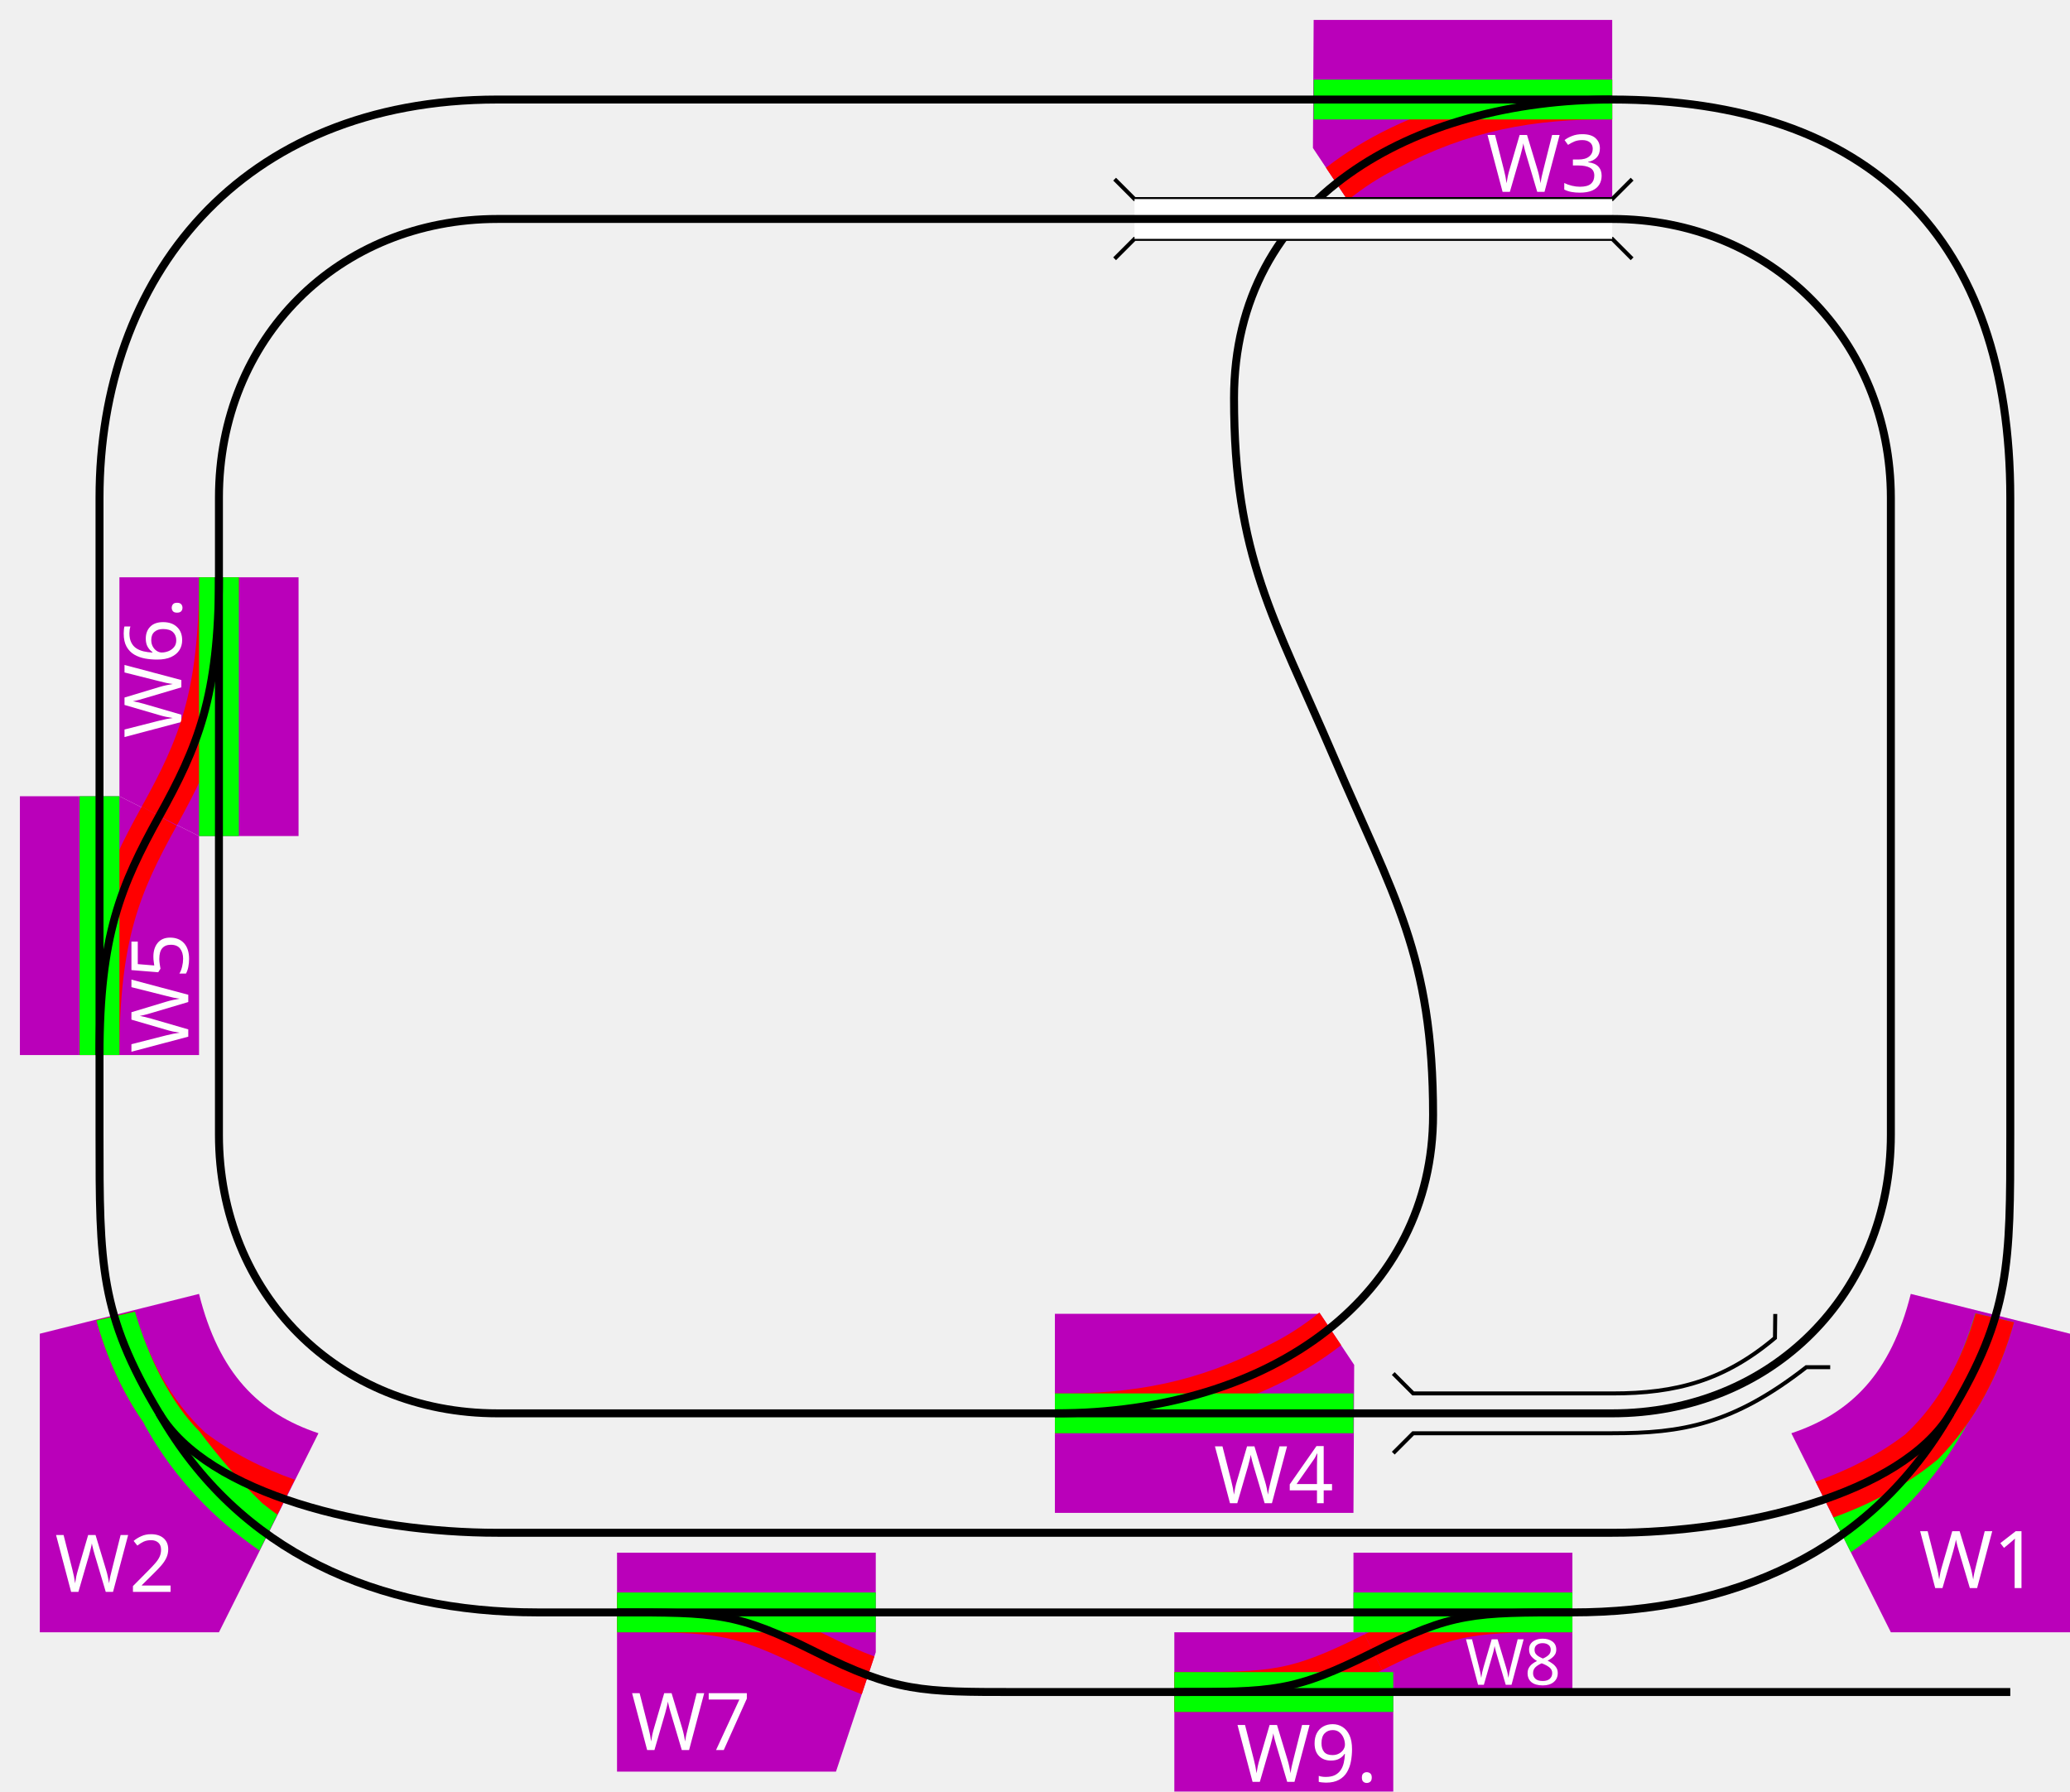
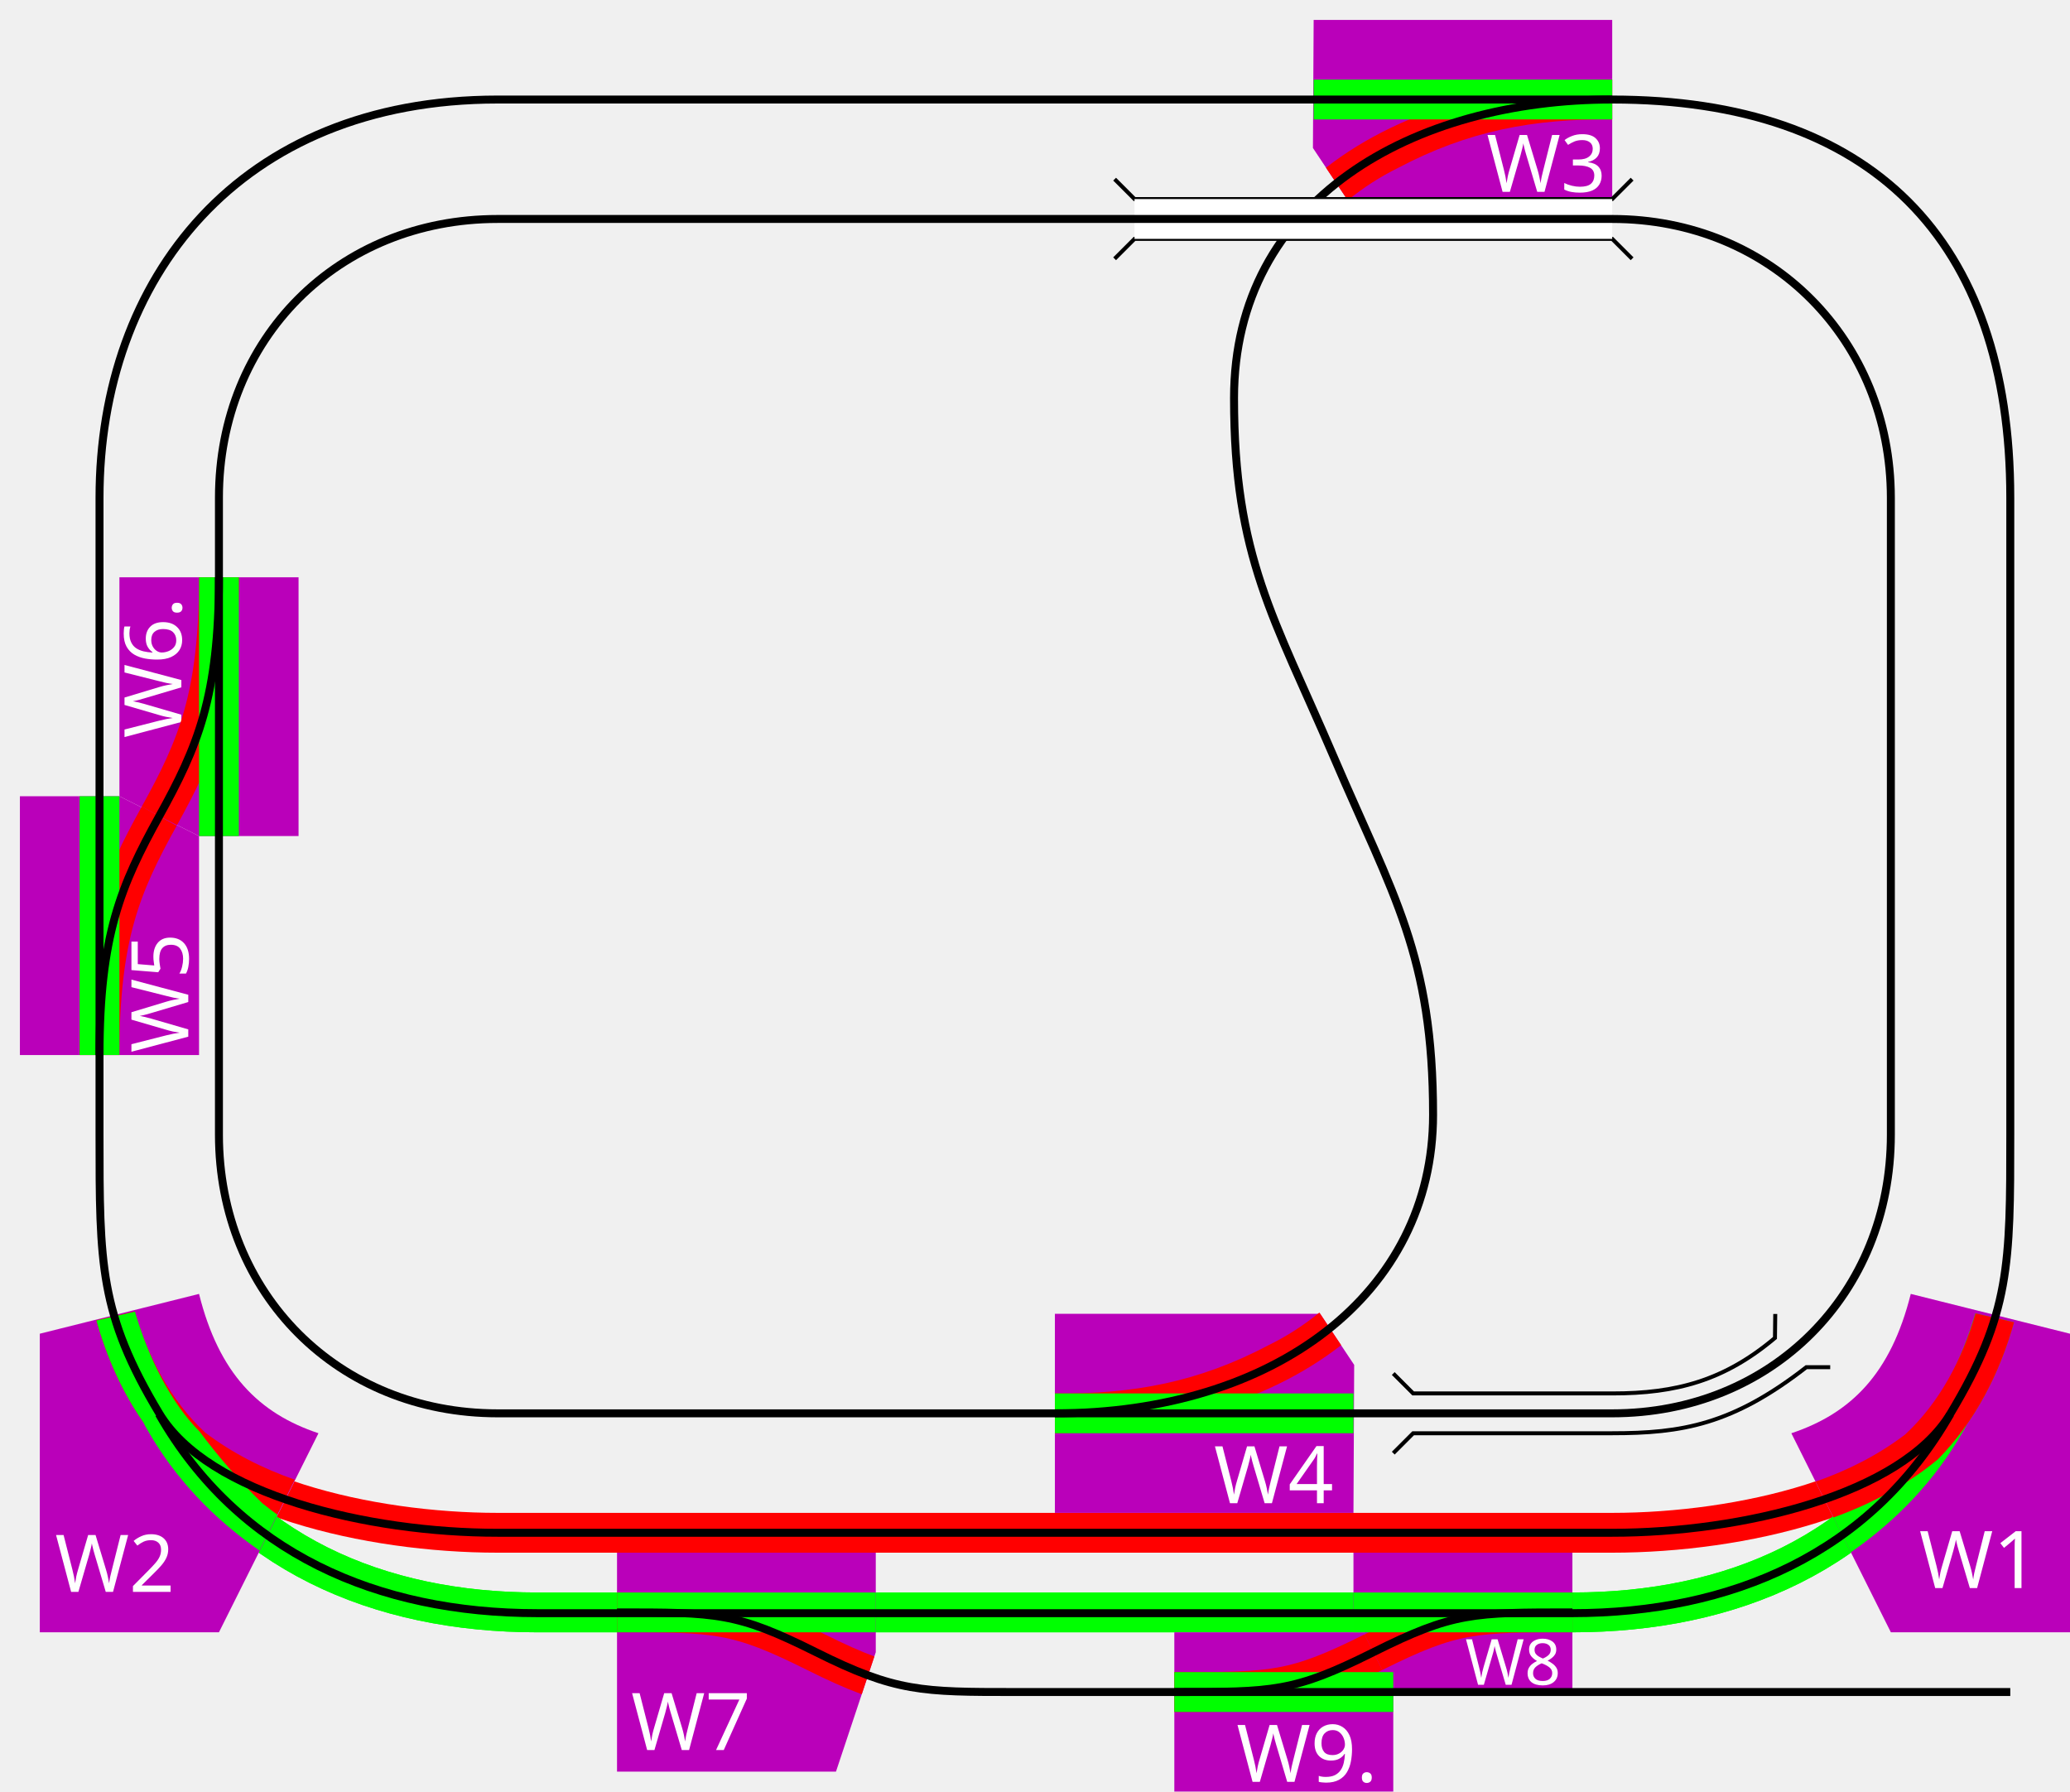
<svg xmlns="http://www.w3.org/2000/svg" width="520" height="450" id="svg2" version="1.1" enable-background="new">
  <defs id="defs4">
    <clipPath clipPathUnits="userSpaceOnUse" id="clipPath3838">
      <path style="fill:#ff00ff;fill-opacity:1;stroke:none" d="m 315,10 -10,30 0,20 65,0 0,-50 z" id="path3840" />
    </clipPath>
+     <clipPath clipPathUnits="userSpaceOnUse" id="clipPath3907">
+       <path style="fill:none;stroke:#000000;stroke-width:1px;stroke-linecap:butt;stroke-linejoin:miter;stroke-opacity:1" d="M 69.681,982.82 55,1012.362 l 0,10 420,0 0,-10 -25,-50 z" id="path3909" />
+     </clipPath>
+     <clipPath clipPathUnits="userSpaceOnUse" id="clipPath3922">
+       <path id="path3924" d="m 80,962.362 -25,50 0,10 420,0 0,-10 -25,-50 z" style="fill:none;stroke:#000000;stroke-width:1px;stroke-linecap:butt;stroke-linejoin:miter;stroke-opacity:1;display:inline" />
+     </clipPath>
  </defs>
+   <g id="layer_switch_10_1" style="display:inline">
+     <path transform="translate(0,-602.3622)" id="path3913" d="m 40,957.362 c 12.278,20.464 52.5,30 85,30 l 280,0 c 32.5,0 72.722,-9.536 85,-30" style="fill:none;stroke:#ff0000;stroke-width:10;stroke-linecap:butt;stroke-linejoin:miter;stroke-miterlimit:4;stroke-opacity:1;stroke-dasharray:none;display:inline" clip-path="url(#clipPath3922)" />
+   </g>
+   <g id="layer_switch_10_0" style="display:inline">
+     <path transform="translate(0,-602.3622)" id="path3070" d="m 490,957.362 c -20,35 -55,50 -95,50 -70,0 -260,0 -260,0 -40,0 -75,-15 -95,-50" style="fill:none;stroke:#00ff01;stroke-width:10;stroke-linecap:butt;stroke-linejoin:miter;stroke-miterlimit:4;stroke-opacity:1;stroke-dasharray:none;display:inline" clip-path="url(#clipPath3907)" />
+     <path clip-path="none" style="fill:none;stroke:#00ff01;stroke-width:10;stroke-linecap:butt;stroke-linejoin:miter;stroke-miterlimit:4;stroke-opacity:1;stroke-dasharray:none;display:inline" d="m 490,957.362 c -20,35 -55,50 -95,50 -70,0 -260,0 -260,0 -40,0 -75,-15 -95,-50" id="path3917" transform="translate(0,-602.3622)" />
+   </g>
  <g id="layer_switch_9_link" style="display:inline">
    <path style="fill:#ba00ba;fill-opacity:1;stroke:none;display:inline" d="m 295,410 47.684,0 L 350,424.881 350,450 l -55,0 z" id="path3947-5" />
    <text id="text3955-8-0-4-9-2" y="447.561" x="310.637" style="font-size:20px;font-style:normal;font-weight:normal;line-height:125%;letter-spacing:0px;word-spacing:0px;fill:#ffffff;fill-opacity:1;stroke:none;display:inline;font-family:Sans" xml:space="preserve">
      <tspan style="font-weight:normal;fill:#ffffff;fill-opacity:1;-inkscape-font-specification:Sans" y="447.561" x="310.637" id="tspan3957-2-8-31-6-8">W9.</tspan>
    </text>
  </g>
  <g id="layer_switch_8_link" style="display:inline">
    <path style="fill:#ba00ba;fill-opacity:1;stroke:none" d="M 395,425 349.816,425 340,404.489 340,390 l 55,0 z" id="path3947" />
    <text id="text3955-8-0-4-9" y="423.183" x="368.082" style="font-size:20px;font-style:normal;font-weight:normal;line-height:125%;letter-spacing:0px;word-spacing:0px;fill:#ffffff;fill-opacity:1;stroke:none;display:inline;font-family:Sans" xml:space="preserve">
      <tspan style="font-size:16px;font-weight:normal;fill:#ffffff;fill-opacity:1;-inkscape-font-specification:Sans" y="423.183" x="368.082" id="tspan3957-2-8-31-6">W8</tspan>
    </text>
  </g>
  <g id="layer_switch_9_1" style="display:inline" pointer-events="none">
    <path style="fill:none;stroke:#ff0000;stroke-width:10;stroke-linecap:butt;stroke-linejoin:miter;stroke-miterlimit:4;stroke-opacity:1;stroke-dasharray:none;display:inline" d="m 295,425 c 25,10e-6 30,0 50,-10" id="path3848-5-7" />
  </g>
  <g id="layer_switch_9_0" style="display:inline" pointer-events="none">
    <rect style="fill:#00ff00;fill-opacity:1;stroke:none" id="rect3045-8-6" width="55" height="10" x="-350" y="-430" transform="scale(-1,-1)" />
  </g>
  <g id="layer_switch_8_1" style="display:inline" pointer-events="none">
    <path style="fill:none;stroke:#ff0000;stroke-width:10;stroke-linecap:butt;stroke-linejoin:miter;stroke-miterlimit:4;stroke-opacity:1;stroke-dasharray:none;display:inline" d="m 395,405 c -25,-10e-6 -30,0 -50,10" id="path3848-5" />
  </g>
  <g id="layer_switch_8_0" style="display:inline" pointer-events="none">
    <rect style="fill:#00ff00;fill-opacity:1;stroke:none" id="rect3045-8" width="55" height="10" x="-395" y="-410" transform="scale(-1,-1)" />
  </g>
  <g id="layer_switch_7_link">
    <path style="fill:#ba00ba;fill-opacity:1;stroke:none" d="m 220,390 -65,0 0,55 55,0 10,-30 0,-25" id="path3843" />
    <text id="text3955-8-0-4" y="439.58" x="158.555" style="font-size:20px;font-style:normal;font-weight:normal;line-height:125%;letter-spacing:0px;word-spacing:0px;fill:#ffffff;fill-opacity:1;stroke:none;display:inline;font-family:Sans" xml:space="preserve">
      <tspan style="font-weight:normal;fill:#ffffff;fill-opacity:1;-inkscape-font-specification:Sans" y="439.58" x="158.555" id="tspan3957-2-8-31">W7</tspan>
    </text>
  </g>
  <g id="layer_switch_7_1" pointer-events="none">
    <path style="fill:none;stroke:#ff0000;stroke-width:10;stroke-linecap:butt;stroke-linejoin:miter;stroke-miterlimit:4;stroke-opacity:1;stroke-dasharray:none;display:inline" d="m 270,30 c 23.338,0 30,0 50,10 20,10 24.862,10 50,10" id="path3014-5" clip-path="url(#clipPath3838)" transform="matrix(-1,0,0,-1,525,455)" />
  </g>
  <g id="layer_switch_7_0" pointer-events="none">
    <rect style="fill:#00ff00;fill-opacity:1;stroke:none" id="rect3045" width="65" height="10" x="-220" y="-410" transform="scale(-1,-1)" />
  </g>
  <g id="layer_switch_6_link">
    <path style="fill:#ba00ba;fill-opacity:1;stroke:none" d="m 75,210 -25,0 -20,-10 0,-55 45,0" id="path4021-0" />
    <text id="text3955-8-0-1-8" y="45.561" x="-185.363" style="font-size:20px;font-style:normal;font-weight:normal;line-height:125%;letter-spacing:0px;word-spacing:0px;fill:#ffffff;fill-opacity:1;stroke:none;display:inline;font-family:Sans" xml:space="preserve" transform="matrix(0,-1,1,0,0,0)">
      <tspan style="font-weight:normal;fill:#ffffff;fill-opacity:1;-inkscape-font-specification:Sans" y="45.561" x="-185.363" id="tspan3957-2-8-3-5">W6.</tspan>
    </text>
  </g>
  <g id="layer_switch_6_1" style="display:inline" pointer-events="none">
    <path style="fill:none;stroke:#ff0000;stroke-width:10;stroke-linecap:butt;stroke-linejoin:miter;stroke-miterlimit:4;stroke-opacity:1;stroke-dasharray:none;display:inline" d="m 40,205 c 9.628,-17.394 15,-30 15,-60" id="path3012-7-0" />
  </g>
  <g id="layer_switch_6_0" style="display:inline" pointer-events="none">
    <rect style="fill:#00ff00;fill-opacity:1;stroke:none" id="rect3966-2" width="10" height="65" x="-60" y="-210" transform="scale(-1,-1)" />
  </g>
  <g id="layer_switch_5_link">
    <path style="fill:#ba00ba;fill-opacity:1;stroke:none" d="m 5,200 25,0 20,10 0,55 -45,0" id="path4021" />
    <text id="text3955-8-0-1" y="47.297" x="-264.406" style="font-size:20px;font-style:normal;font-weight:normal;line-height:125%;letter-spacing:0px;word-spacing:0px;fill:#ffffff;fill-opacity:1;stroke:none;display:inline;font-family:Sans" xml:space="preserve" transform="matrix(0,-1,1,0,0,0)">
      <tspan style="font-weight:normal;fill:#ffffff;fill-opacity:1;-inkscape-font-specification:Sans" y="47.297" x="-264.406" id="tspan3957-2-8-3">W5</tspan>
    </text>
  </g>
  <g id="layer_switch_5_1" style="display:inline" pointer-events="none">
    <path style="fill:none;stroke:#ff0000;stroke-width:10;stroke-linecap:butt;stroke-linejoin:miter;stroke-miterlimit:4;stroke-opacity:1;stroke-dasharray:none;display:inline" d="m 25,265 c 0,-30 5.372,-42.606 15,-60" id="path3012-7" />
  </g>
  <g id="layer_switch_5_0" pointer-events="none">
    <rect style="fill:#00ff00;fill-opacity:1;stroke:none" id="rect3966" width="10" height="65" x="-30" y="-265" transform="scale(-1,-1)" />
  </g>
  <g id="layer_switch_4_link">
    <path style="fill:#ba00ba;fill-opacity:1;stroke:none;display:inline" d="m 265,330 0,50 75,0 0.181,-37.17 -8.535,-12.83 z" id="path3818-6" />
    <text id="text3955-8-0" y="377.58" x="304.969" style="font-size:20px;font-style:normal;font-weight:normal;line-height:125%;letter-spacing:0px;word-spacing:0px;fill:#ffffff;fill-opacity:1;stroke:none;display:inline;font-family:Sans" xml:space="preserve">
      <tspan style="font-weight:normal;fill:#ffffff;fill-opacity:1;-inkscape-font-specification:Sans" y="377.58" x="304.969" id="tspan3957-2-8">W4</tspan>
    </text>
  </g>
  <g id="layer_switch_4_1" pointer-events="none">
    <path style="font-size:medium;font-style:normal;font-variant:normal;font-weight:normal;font-stretch:normal;text-indent:0;text-align:start;text-decoration:none;line-height:normal;letter-spacing:normal;word-spacing:normal;text-transform:none;direction:ltr;block-progression:tb;writing-mode:lr-tb;text-anchor:start;baseline-shift:baseline;color:#000000;fill:#ff0000;fill-opacity:1;stroke:none;stroke-width:2;marker:none;visibility:visible;display:inline;overflow:visible;enable-background:accumulate;font-family:Sans;-inkscape-font-specification:Sans" d="m 331.438,329.688 c -3.881,3.167 -8.127,5.913 -12.625,8.125 C 301.168,347.134 284.821,350.216 265,350 l 0,10 c 24.873,-0.414 52.013,-6.604 71.906,-22.125 l -5.469,-8.188 z" id="path3846-7-5" />
  </g>
  <g id="layer_switch_4_0" pointer-events="none" style="display:inline">
    <rect style="fill:#00ff00;fill-opacity:1;stroke:none;display:inline" id="rect3013-1" width="75" height="10" x="-340" y="-360" transform="scale(-1,-1)" />
  </g>
  <g id="layer_switch_3_link">
    <path style="fill:#ba00ba;fill-opacity:1;stroke:none;display:inline" d="m 405,50 0,-45 -75,0 -0.181,32.17 8.535,12.83 z" id="path3818" />
    <text id="text3955-8" y="48.19" x="373.447" style="font-size:20px;font-style:normal;font-weight:normal;line-height:125%;letter-spacing:0px;word-spacing:0px;fill:#ffffff;fill-opacity:1;stroke:none;display:inline;font-family:Sans" xml:space="preserve">
      <tspan style="font-weight:normal;fill:#ffffff;fill-opacity:1;-inkscape-font-specification:Sans" y="48.19" x="373.447" id="tspan3957-2">W3</tspan>
    </text>
  </g>
  <g id="layer_switch_3_1" style="display:inline" pointer-events="none">
    <path style="font-size:medium;font-style:normal;font-variant:normal;font-weight:normal;font-stretch:normal;text-indent:0;text-align:start;text-decoration:none;line-height:normal;letter-spacing:normal;word-spacing:normal;text-transform:none;direction:ltr;block-progression:tb;writing-mode:lr-tb;text-anchor:start;baseline-shift:baseline;color:#000000;fill:#ff0000;fill-opacity:1;stroke:none;stroke-width:2;marker:none;visibility:visible;display:inline;overflow:visible;enable-background:accumulate;font-family:Sans;-inkscape-font-specification:Sans" d="m 338.562,50.312 c 3.881,-3.167 8.127,-5.913 12.625,-8.125 C 368.832,32.866 385.179,29.784 405,30 l 0,-10 c -24.873,0.414 -52.013,6.604 -71.906,22.125 l 5.469,8.188 z" id="path3846-7" />
  </g>
  <g id="layer_switch_3_0" style="display:inline" pointer-events="none">
    <rect style="fill:#00ff00;fill-opacity:1;stroke:none" id="rect3013" width="75" height="10" x="-405" y="-30" transform="scale(-1,-1)" />
  </g>
  <g style="display:inline" id="layer_switch_2_link">
    <path id="path3953" d="m 50,325 -40,10 0,75 45,0 25,-50 C 65,355 55,345 50,325 z" style="fill:#ba00ba;fill-opacity:1;stroke:none" />
    <text id="text3955" y="399.844" x="13.848" style="font-size:20px;font-style:normal;font-weight:normal;line-height:125%;letter-spacing:0px;word-spacing:0px;fill:#ffffff;fill-opacity:1;stroke:none;font-family:Sans" xml:space="preserve">
      <tspan style="font-weight:normal;fill:#ffffff;fill-opacity:1;-inkscape-font-specification:Sans" y="399.844" x="13.848" id="tspan3957">W2</tspan>
    </text>
  </g>
  <g style="display:inline" id="layer_switch_2_1" pointer-events="none">
    <path id="path3965" d="M 69.537,380.663 C 60.058,377.233 51.114,372.538 43.255,366.007 33.952,356.526 27.782,344.46 24.193,331.632 l 9.656,-2.219 c 3.312,11.445 8.987,22.317 17.688,30.406 6.882,5.233 14.499,9.037 22.5,11.844 l -4.5,9 z" style="font-size:medium;font-style:normal;font-variant:normal;font-weight:normal;font-stretch:normal;text-indent:0;text-align:start;text-decoration:none;line-height:normal;letter-spacing:normal;word-spacing:normal;text-transform:none;direction:ltr;block-progression:tb;writing-mode:lr-tb;text-anchor:start;baseline-shift:baseline;color:#000000;fill:#ff0001;fill-opacity:1;stroke:none;stroke-width:2;marker:none;visibility:visible;display:inline;overflow:visible;enable-background:accumulate;font-family:Sans;-inkscape-font-specification:Sans" />
  </g>
  <g style="display:inline" id="layer_switch_2_0" pointer-events="none">
    <path id="path3961" d="m 65.181,389.458 c -11.402,-7.886 -21.174,-18.037 -28.188,-30.375 -0.314,-0.476 -0.631,-1.092 -0.938,-1.75 -5.406,-7.725 -9.275,-16.493 -11.844,-25.656 l 9.688,-2.219 c 3.448,11.804 9.157,23.032 16.219,30.094 4.688,6.25 9.921,12.389 15.656,17.906 0.043,0.041 0.082,0.084 0.125,0.125 1.235,0.991 2.495,1.951 3.781,2.875 l -4.5,9 z" style="font-size:medium;font-style:normal;font-variant:normal;font-weight:normal;font-stretch:normal;text-indent:0;text-align:start;text-decoration:none;line-height:normal;letter-spacing:normal;word-spacing:normal;text-transform:none;direction:ltr;block-progression:tb;writing-mode:lr-tb;text-anchor:start;baseline-shift:baseline;color:#000000;fill:#00ff01;fill-opacity:1;stroke:none;stroke-width:2;marker:none;visibility:visible;display:inline;overflow:visible;enable-background:accumulate;font-family:Sans;-inkscape-font-specification:Sans" />
  </g>
  <g id="layer_switch_1_link" style="display:inline">
    <path style="fill:#ba00ba;fill-opacity:1;stroke:none" d="m 480,325 40,10 0,75 -45,0 -25,-50 c 15,-5 25,-15 30,-35 z" id="path3945" />
    <text xml:space="preserve" style="font-size:20px;font-style:normal;font-weight:normal;line-height:125%;letter-spacing:0px;word-spacing:0px;fill:#ffffff;fill-opacity:1;stroke:none;font-family:Sans" x="482.121" y="398.888" id="text3947">
      <tspan id="tspan3949" x="482.121" y="398.888" style="font-weight:normal;fill:#ffffff;fill-opacity:1;-inkscape-font-specification:Sans">W1</tspan>
    </text>
  </g>
  <g id="layer_switch_1_0" style="display:inline" pointer-events="none">
    <path style="font-size:medium;font-style:normal;font-variant:normal;font-weight:normal;font-stretch:normal;text-indent:0;text-align:start;text-decoration:none;line-height:normal;letter-spacing:normal;word-spacing:normal;text-transform:none;direction:ltr;block-progression:tb;writing-mode:lr-tb;text-anchor:start;baseline-shift:baseline;color:#000000;fill:#00ff01;fill-opacity:1;stroke:none;stroke-width:2;marker:none;visibility:visible;display:inline;overflow:visible;enable-background:accumulate;font-family:Sans;-inkscape-font-specification:Sans" d="m 464.938,389.906 c 11.402,-7.886 21.174,-18.037 28.188,-30.375 0.314,-0.476 0.631,-1.092 0.938,-1.75 5.406,-7.725 9.275,-16.493 11.844,-25.656 l -9.688,-2.219 C 492.771,341.71 487.061,352.939 480,360 c -4.688,6.25 -9.921,12.389 -15.656,17.906 -0.043,0.041 -0.082,0.084 -0.125,0.125 -1.235,0.991 -2.495,1.951 -3.781,2.875 l 4.5,9 z" id="path2987-97" />
  </g>
  <g id="layer_switch_1_1" style="display:inline" pointer-events="none">
    <path style="font-size:medium;font-style:normal;font-variant:normal;font-weight:normal;font-stretch:normal;text-indent:0;text-align:start;text-decoration:none;line-height:normal;letter-spacing:normal;word-spacing:normal;text-transform:none;direction:ltr;block-progression:tb;writing-mode:lr-tb;text-anchor:start;baseline-shift:baseline;color:#000000;fill:#ff0001;fill-opacity:1;stroke:none;stroke-width:2;marker:none;visibility:visible;display:inline;overflow:visible;enable-background:accumulate;font-family:Sans;-inkscape-font-specification:Sans" d="m 460.594,381.156 c 9.478,-3.43 18.423,-8.125 26.281,-14.656 9.304,-9.481 15.473,-21.547 19.062,-34.375 l -9.656,-2.219 c -3.312,11.445 -8.987,22.317 -17.688,30.406 -6.882,5.233 -14.499,9.037 -22.5,11.844 l 4.5,9 z" id="path2987-97-1" />
  </g>
  <g id="layer_bridges" style="display:inline" transform="translate(0,-602.3622)">
    <path style="fill:none;stroke:#000000;stroke-width:1px;stroke-linecap:butt;stroke-linejoin:miter;stroke-opacity:1" d="m 410,667.362 -5,-5 -120,0 -5,5" id="path3016" />
    <path style="fill:none;stroke:#000000;stroke-width:1px;stroke-linecap:butt;stroke-linejoin:miter;stroke-opacity:1" d="m 410,647.362 -5,5 -120,0 -5,-5" id="path3018" />
    <path style="fill:none;stroke:#000000;stroke-width:1px;stroke-linecap:butt;stroke-linejoin:miter;stroke-opacity:1" d="m 350,947.362 5,5 50,0 c 16.182,0.025 28.231,-3.29 40.884,-13.939 l 0.073,-6.021" id="path3810" />
    <path style="fill:none;stroke:#000000;stroke-width:1px;stroke-linecap:butt;stroke-linejoin:miter;stroke-opacity:1" d="m 350,967.362 5,-5 50,0 c 17.475,0 30.177,-2.121 48.763,-16.591 l 6,0" id="path3816" />
  </g>
  <g id="layer_basetrack" transform="translate(0,-602.3622)" style="display:inline" pointer-events="none">
    <path style="fill:none;stroke:#000000;stroke-width:2;stroke-linecap:butt;stroke-linejoin:miter;stroke-miterlimit:4;stroke-opacity:1;stroke-dasharray:none" d="m 405,627.362 c -50,0 -95,25 -95,75 0,40 10,55 25,90 15,35 25,50 25,90 0,45 -40,75 -95,75" id="path3846" />
    <rect style="fill:#ffffff;fill-opacity:1;stroke:none;display:inline" id="rect3818" width="120" height="10" x="-405" y="-662.362" transform="scale(-1,-1)" />
    <path style="fill:none;stroke:#000000;stroke-width:2;stroke-linecap:butt;stroke-linejoin:miter;stroke-miterlimit:4;stroke-opacity:1;stroke-dasharray:none" d="m 405,627.362 -280,0 c -65,0 -100,45 -100,100 l 0,160 c 0,32.5 0,45 15,70 12.278,20.464 52.5,30 85,30 l 280,0 c 32.5,0 72.722,-9.536 85,-30 15,-25 15,-37.5 15,-70 l 0,-160 c 0,-65 -35,-100 -100,-100 z" id="path2987" />
-     <path style="fill:none;stroke:#000000;stroke-width:2;stroke-linecap:butt;stroke-linejoin:miter;stroke-miterlimit:4;stroke-opacity:1;stroke-dasharray:none" d="m 490,957.362 c -20,35 -55,50 -95,50 -70,0 -260,0 -260,0 -40,0 -75,-15 -95,-50" id="path2989" />
    <path style="fill:none;stroke:#000000;stroke-width:2;stroke-linecap:butt;stroke-linejoin:miter;stroke-miterlimit:4;stroke-opacity:1;stroke-dasharray:none" d="m 475,727.362 0,160 c 0,40 -30,70 -70,70 l -280,0 c -40,0 -70,-30 -70,-70 l 0,-160 c 0,-40 30,-70 70,-70 l 280,0 c 40,0 69.943,30.475 70,70 z" id="path2991" />
    <path style="fill:none;stroke:#000000;stroke-width:2;stroke-linecap:butt;stroke-linejoin:miter;stroke-miterlimit:4;stroke-opacity:1;stroke-dasharray:none" d="m 25,867.362 c 0,-30 5.372,-42.606 15,-60 9.628,-17.394 15,-30 15,-60" id="path3012" />
    <path style="fill:none;stroke:#000000;stroke-width:2;stroke-linecap:butt;stroke-linejoin:miter;stroke-miterlimit:4;stroke-opacity:1;stroke-dasharray:none" d="m 505,1027.362 -250,0 c -23.338,10e-4 -30,0 -50,-10 -20,-10 -24.862,-10 -50,-10" id="path3014" />
    <path style="fill:none;stroke:#000000;stroke-width:2;stroke-linecap:butt;stroke-linejoin:miter;stroke-miterlimit:4;stroke-opacity:1;stroke-dasharray:none" d="m 395,1007.362 c -25,0 -30,0 -50,10 -20,10 -25,10 -50,10" id="path3848" />
+     <path id="path3078" d="m 489.93,957.556 c -20,35 -55,50 -95,50 -70,0 -260,0 -260,0 -40,0 -75,-15 -95,-50" style="fill:none;stroke:#000000;stroke-width:2;stroke-linecap:butt;stroke-linejoin:miter;stroke-miterlimit:4;stroke-opacity:1;stroke-dasharray:none;display:inline" clip-path="none" />
  </g>
</svg>
